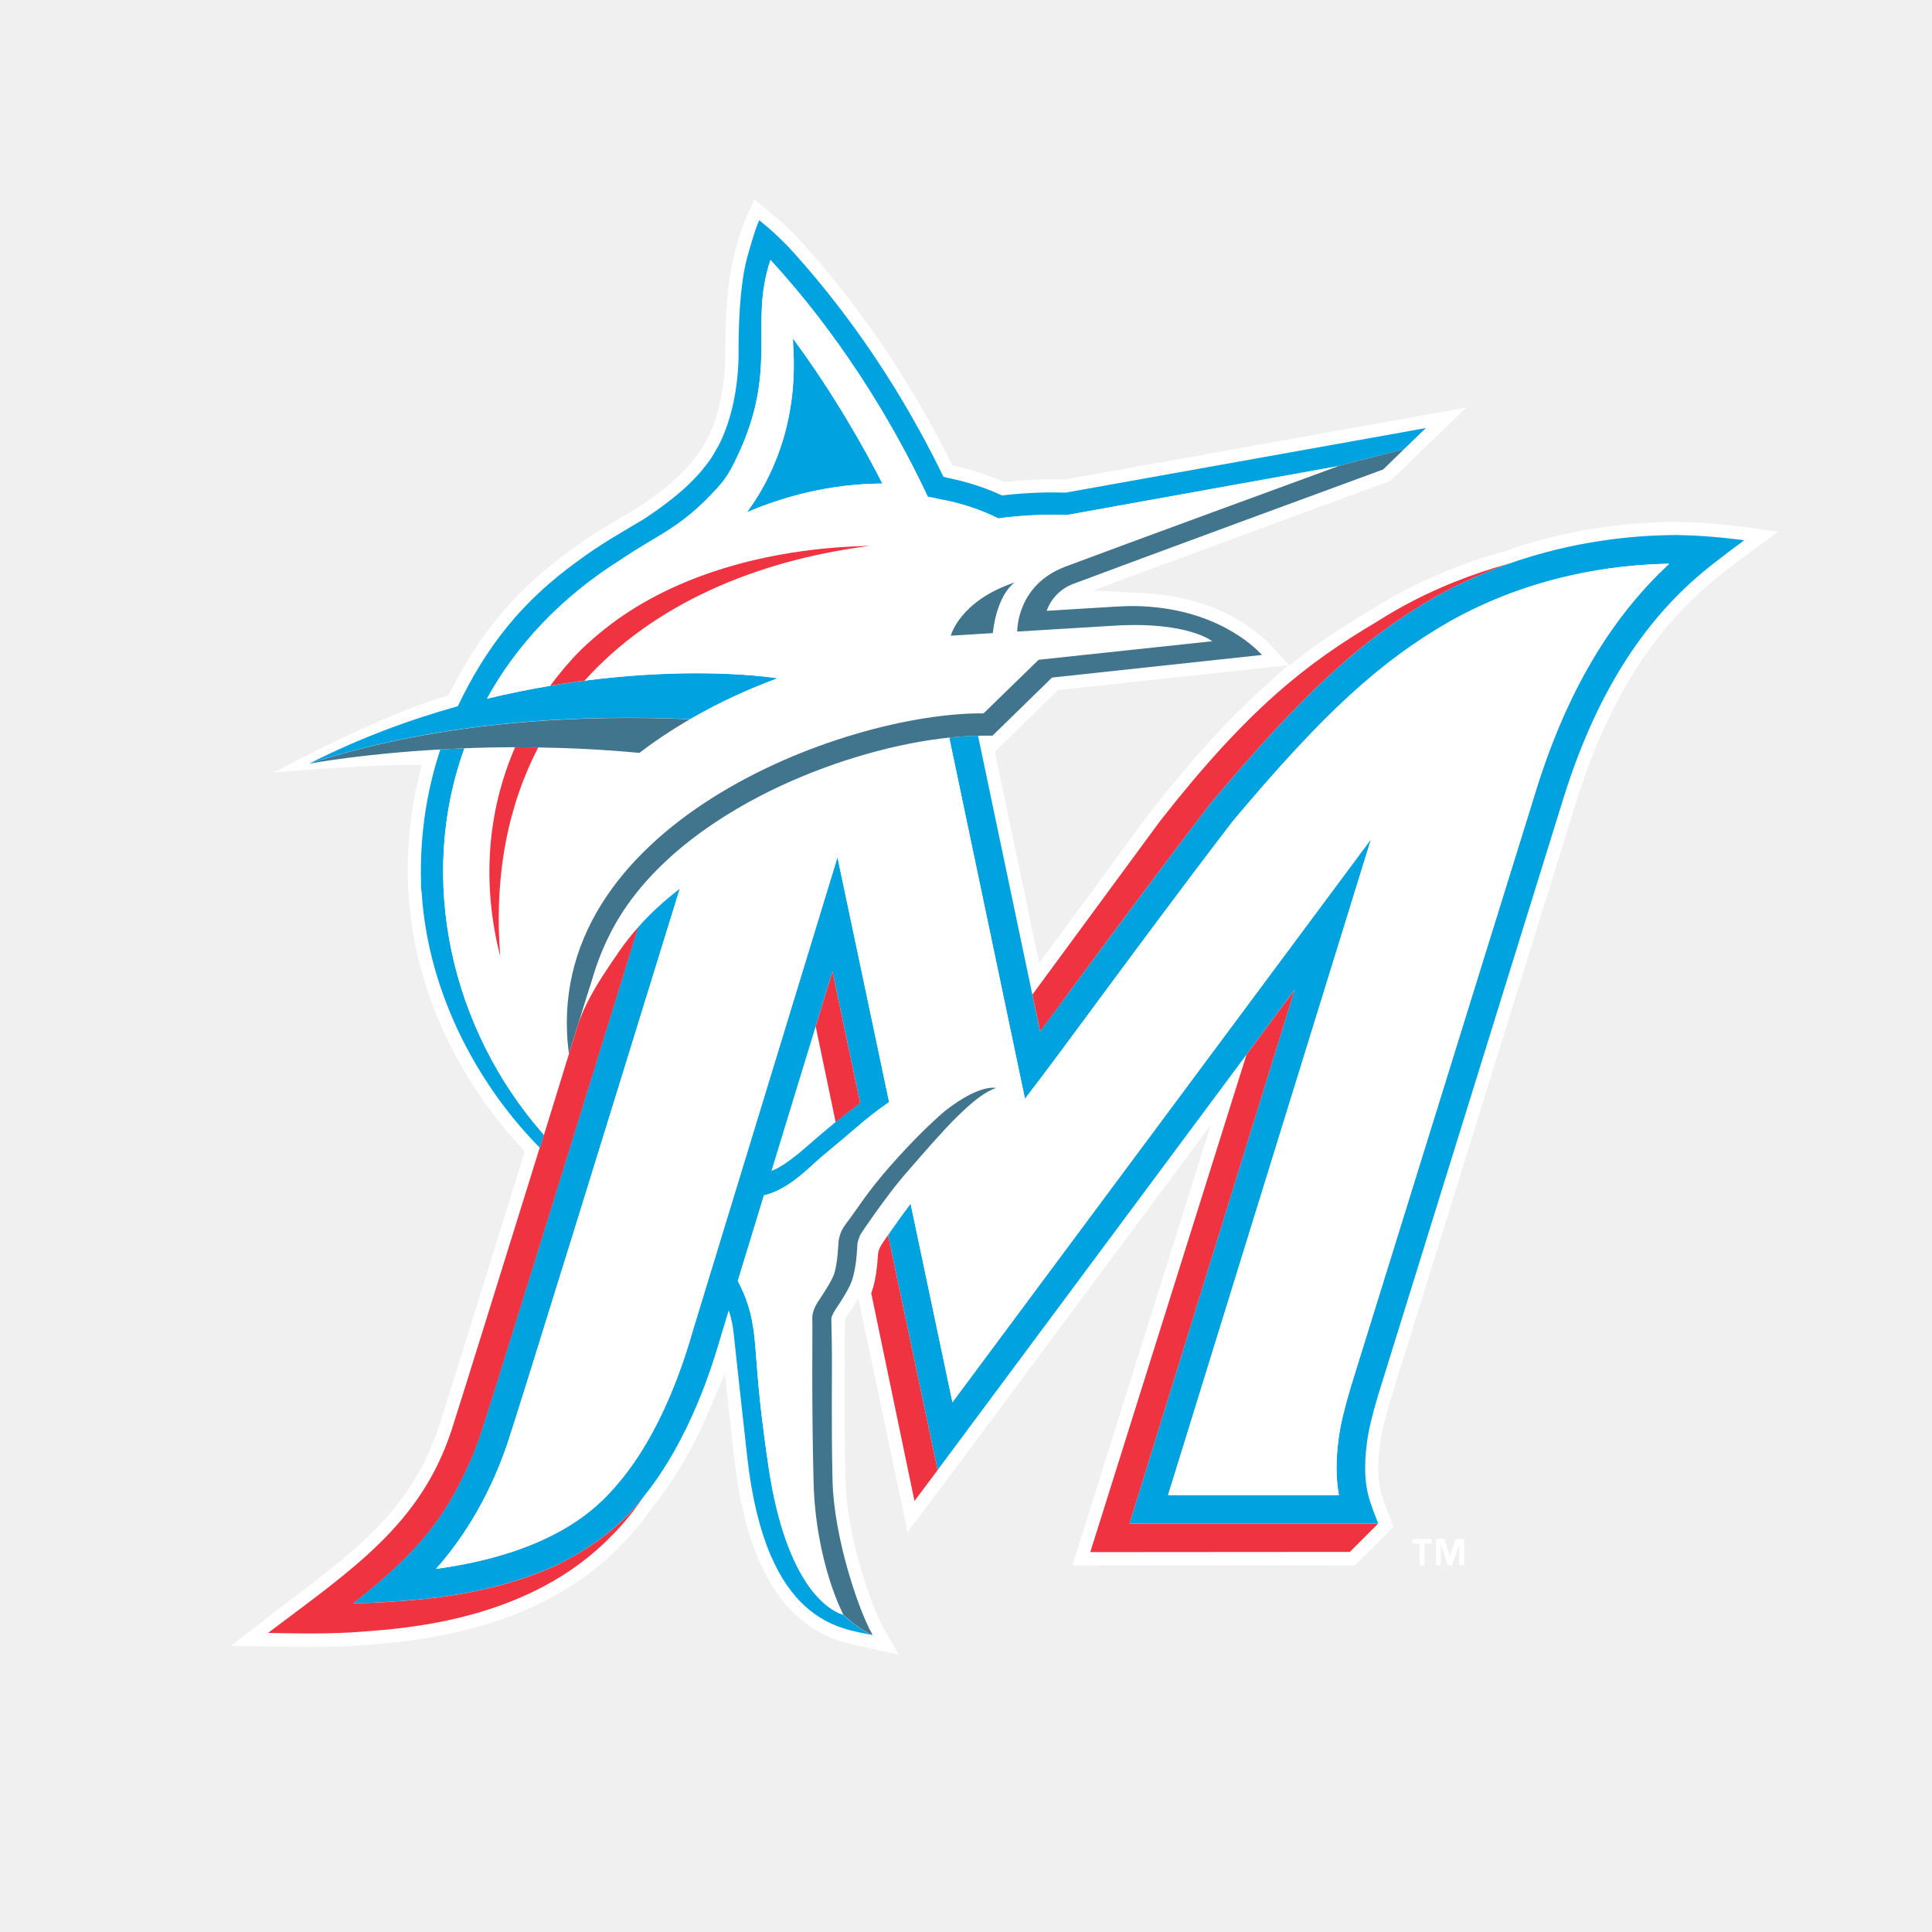
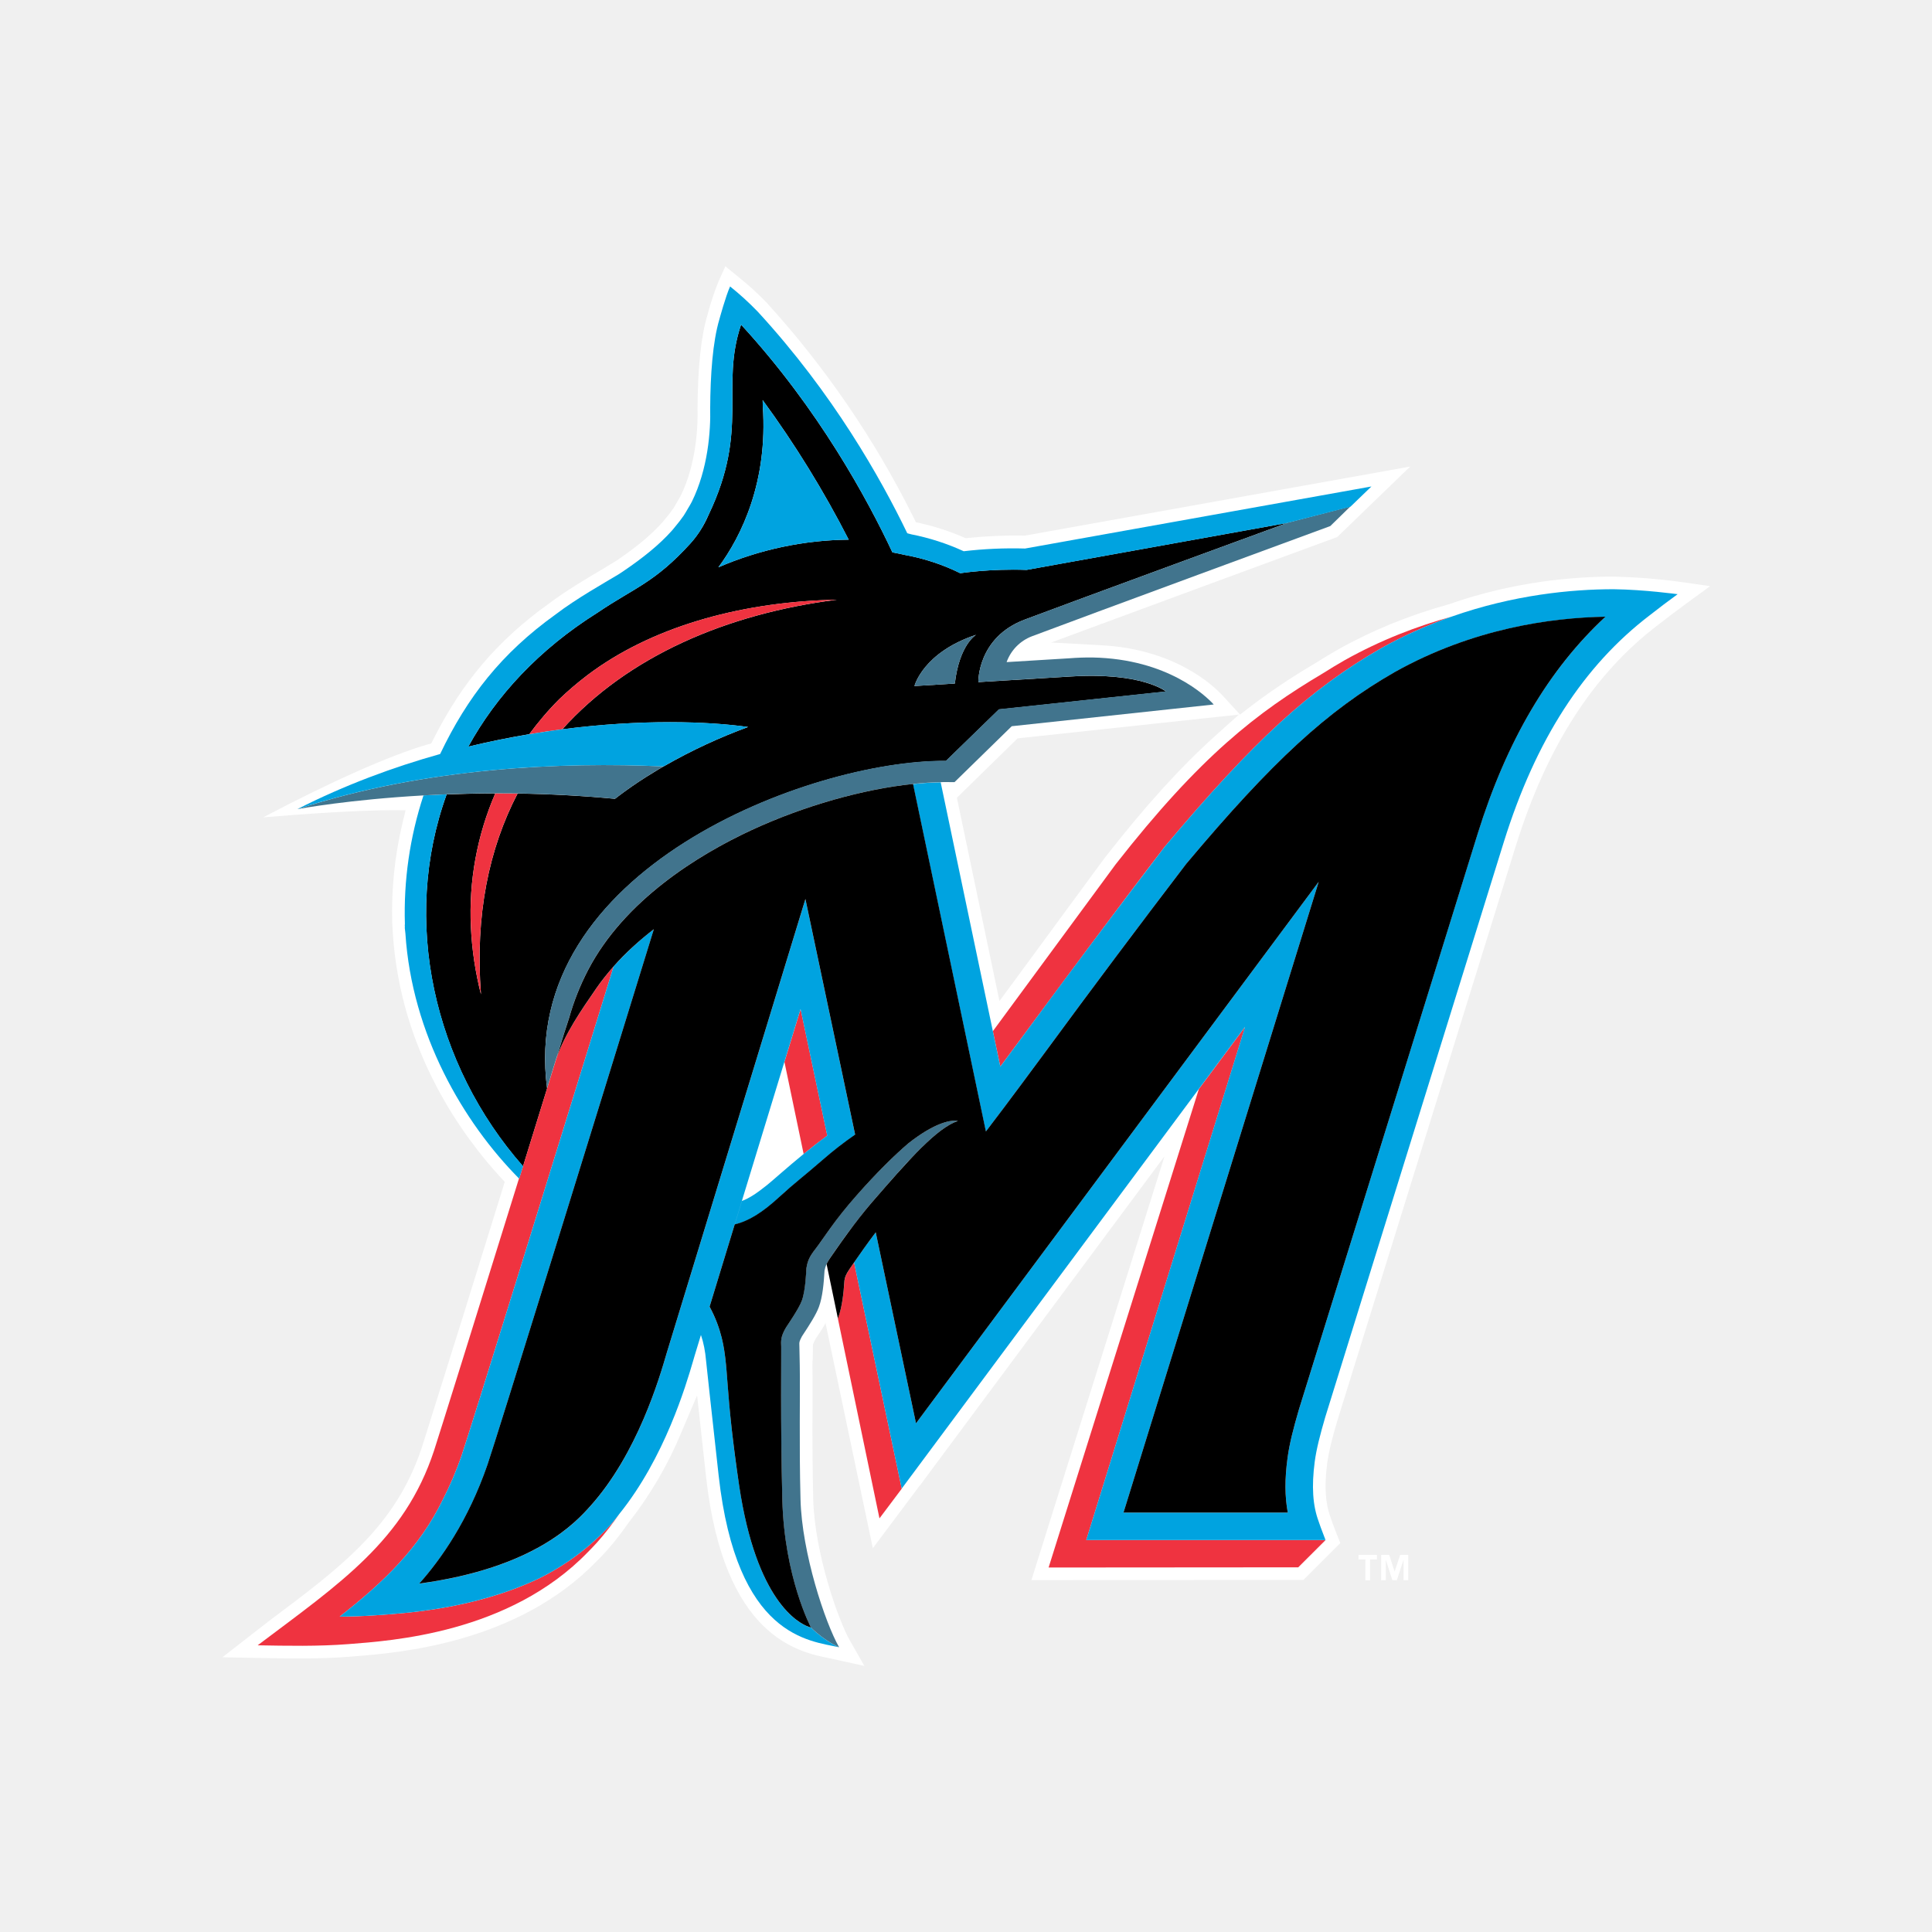
- <svg xmlns="http://www.w3.org/2000/svg" viewBox="0 0 300 300">
-   <path fill="#fff" d="M131.81 203.91c-.06.1-.11.16-.15.24-.312.587-.413.838-.438 1.095l-.004.264.002.051v.68c0 .06-.018.542-.03.934l-.02 1.236c.03 1.77.02 4.01.01 6.62-.02 4.21-.03 9.36.11 14.95.22 8.6 4 19.5 5.96 22.93l2.3 4.02-5.5-1.22c-5.13-1.01-17.15-3.38-20.04-29.29l-1.45-13.17-2.51 5.91c-2.4 5.64-5.25 10.52-8.53 14.61-1.23 1.76-2.42 3.28-3.64 4.64-.49.55-1 1.08-1.54 1.61-12.87 13.32-32.1 14.82-39.34 15.38l-.54.04c-4.88.38-9.79.3-14.53.21l-6.01-.11 7.46-5.81c11.92-8.92 20.54-15.37 24.77-28.19.81-2.48 6.42-20.46 13.05-41.81l.28-.93-.65-.71c-5.97-6.48-16.17-20.21-17.41-39.39l-.09-1.7c-.15-5.47.41-10.91 1.66-16.15l.49-2.05-2.11-.02c-5.55.02-14.36.61-20.87 1.16 11.13-5.85 20.35-9.95 26.43-11.74l.7-.2.33-.65c4.65-9.23 10.37-15.97 18.61-21.88 2.71-2.07 6.17-4.11 8.8-5.66l2.13-1.3c3.25-2.19 5.61-4.15 7.44-6.21l.54-.63c.39-.47.83-1.02 1.24-1.62.16-.24.31-.52.55-.93l.63-1.11c2.65-5.39 2.79-11.66 2.72-14.06.04-6.69.56-11.61 1.59-15.08.27-1.04 1.14-4.04 1.81-5.5l1.1-2.39 2.04 1.66c1.78 1.45 2.56 2.14 4.59 4.17 11.67 12.67 19.37 25.9 23.78 34.76l.35.71.78.17c2.35.54 4.66 1.29 6.85 2.23l.4.17.44-.04c1.33-.14 4.87-.46 9.16-.38l62.16-11.14-11.77 11.37c-3.01 1.1-25.7 9.45-38.59 14.22l-7.6 2.81 8.08.43c11.88.65 18.06 6.44 19.67 8.21l2.75 2.99 1.22-.94c3.29-2.56 6.84-4.94 11.19-7.52 1.09-.68 2.27-1.39 3.47-2.08 5.47-3.07 11.43-5.5 17.83-7.27 10.45-3.69 20.22-4.47 26.6-4.47 4.75.06 9.66.7 10.59.83l4.98.71-4.05 2.96c-1.44 1.06-2.99 2.22-4.38 3.32l.01.02c-10.41 7.93-17.91 19.58-22.92 35.62l-28.85 92.93c-.81 2.76-1.36 4.85-1.61 6.78-.49 3.67-.32 6.43.53 8.73.23.68.37 1.09 1.09 2.92l.48 1.24-5.95 5.94-43.91.04 21.49-68.43-39.51 53.17h-.02l-7.56 10.11-7.64-36.346c-.422.748-.946 1.521-1.48 2.326m87.52 35.06h2.98v.73h-1.12v3.37h-.75v-3.37h-1.11Zm6.72 0h1.3v4.09h-.75v-3.26h-.02l-1.07 3.26h-.72l-1.04-3.26h-.02v3.27h-.75v-4.1h1.31l.85 2.68h.02Zm-26.04-135.66-35.73 3.84-9.8 9.59 6.88 32.82 2.22-3.02c6.75-9.18 13.4-18.23 14.5-19.73l.44-.57c6.46-8.25 12.07-14.44 17.64-19.46Z" />
-   <path fill="#00a3e0" d="m107.12 111.68.018-.01h.002Zm.018-.01c-16.28-.72-38.179.09-59.068 6.89h-.03c7.69-3.9 15.49-6.79 23.05-8.9 4.38-9.16 9.87-16.25 18.66-22.56 3.32-2.52 7.69-4.97 10.1-6.42.23-.15.46-.31.69-.45 3.33-2.24 5.92-4.35 7.92-6.58.2-.21.37-.43.55-.65.49-.59.97-1.19 1.39-1.81.26-.39.49-.8.72-1.21.2-.34.41-.68.59-1.04 2.62-5.31 3.06-11.44 2.97-15.12.03-5.3.4-10.68 1.49-14.36 0 0 1.01-3.72 1.72-5.27 1.74 1.42 2.46 2.05 4.48 4.08 12.16 13.23 19.85 26.92 24.12 35.76.23.05.45.13.68.18 2.91.57 5.73 1.48 8.43 2.72 1.5-.18 4.43-.47 7.97-.47.65 0 1.29.01 1.93.03l55.91-10.02-3.39 3.27-10.3 2.64-34.1 6.15-7.87 1.42c-5.93-.21-10.72.54-10.72.54a33.6 33.6 0 0 0-8.91-2.94c-.68-.15-1.36-.3-2.05-.42-4.01-8.55-11.9-23.15-24.43-36.76-3.41 10.08 1.4 16.83-5.25 30.71-.75 1.55-1.43 2.96-2.93 4.61-5.79 6.37-9.03 7.13-14.95 11.14-9.49 5.96-16.37 13.42-20.9 21.66 3.36-.82 6.64-1.47 9.84-2.01 1.81-.31 3.6-.57 5.34-.8 12.82-1.66 23.58-1.28 29.99-.37a87.4 87.4 0 0 0-13.43 6.25c-.064.037-.145.073-.212.11m16.002-59.12v.024l-.01-.014Zm0 .024c6.535 8.845 11.261 17.389 13.88 22.516-8.21.05-15.37 2.03-21.04 4.46 3.74-5.01 8.03-13.83 7.18-25.99-.02-.157-.02-.574-.02-.986M84.47 176.22l-.63 2.02c-.01-.01-.02-.03-.03-.03-8.99-9.07-17.28-23.26-18.33-39.56l-.1-.86v-.29c-.01-.06-.02-.13-.02-.19s.02-.11.02-.17c-.21-7.1.8-14.16 3-20.77 1.21-.07 2.45-.13 3.74-.18-7.36 20.34-2.11 43.63 12.34 60.03Zm46.44 74.49c2.35 2.28 4.56 3.19 4.56 3.19-4.77-1.07-16.53-1.56-19.45-27.73-1.21-10.81-2.03-18.51-2.03-18.51-.14-1.57-.4-2.92-.83-4.18l-1.01 3.29c-.07.22-.15.51-.25.85-1.17 4-4.62 15.67-11.92 24.73-.47.58-.91 1.19-1.41 1.75-3.43 3.81-7.52 6.64-11.74 8.75-10.5 4.92-21.45 5.53-26.23 5.87-1.95.14-3.86.2-5.77.21 7.18-5.62 12.87-11.1 16.65-18.87a54 54 0 0 0 3.04-7.12c1.36-3.96 14.9-47.72 24.55-78.97 1.96-2.22 4.17-4.21 6.5-6.01-9.65 31.27-25.34 82.03-26.85 86.42-3.12 9.05-7.53 15.32-11.01 19.22 18.63-2.52 25.26-9.89 27.59-12.48 7.63-8.48 11.19-20.72 12.36-24.75l22.39-73.28 8.02 38.03a57 57 0 0 0-5.18 4.03c-3.46 3-4.46 3.65-7.13 6.1-2.638 2.419-4.837 3.808-7.126 4.359l-4.024 13.161c-.01.05-.03.09-.04.13 2 3.69 2.35 6.86 2.54 8.35.32 2.6.38 5.48 1.01 11.2.04.34.07.65.11 1 .08.69.18 1.46.28 2.23.07.53.12 1.01.2 1.58.18 1.39.39 2.88.64 4.54 2.79 18.69 9.57 22.2 11.22 22.79.23.08.36.11.36.11Zm-11.114-68.902c1.168-.431 2.377-1.23 4.084-2.598 1.03-.82 3.14-2.75 5.87-4.98 1.17-.96 2.45-1.96 3.82-2.97l-4.31-20.42-2.6 8.52ZM260.5 83.08c5.06.06 10.35.81 10.35.81-1.46 1.07-3.03 2.25-4.47 3.38-10.73 8.17-18.44 20.14-23.58 36.59l-28.84 92.9c-.84 2.88-1.42 5.09-1.69 7.15-.53 4.01-.33 7.08.63 9.67.2.62.31.96 1.11 2.99h-38.63l25.63-82.85-7.45 10.03-47.97 64.52-7.7-36.5c.86-1.24 2.13-3.05 3.51-4.87l6.5 30.83 65-87.43-31.51 101.84h26.52c-.48-2.56-.49-5.43-.04-8.81.31-2.33.93-4.73 1.84-7.84l28.86-92.94c4.68-15.01 11.46-26.52 20.63-35.02-8.8.15-21.45 1.9-34.03 8.94-10.91 6.24-19.73 14.35-33.68 30.97-7.94 10.33-16.46 21.87-22.69 30.29-2.98 4.03-5.33 7.22-6.7 9.02l-2.94 3.87-11.76-56.09c1.55-.16 3.05-.26 4.47-.28l8.43 40.18 1.2 5.72c1.08-1.46 2.34-3.16 3.74-5.05 6.25-8.45 14.8-20.02 22.77-30.4l.06-.07c14.35-17.09 23.49-25.47 34.92-32.02 3.82-2.14 7.63-3.79 11.36-5.1 10-3.52 19.34-4.43 26.15-4.43" />
-   <path fill="#fff" d="M136.3 194.88c-.11 1.83-.38 4.13-.98 5.75-.02.05-.05.11-.07.17l-.9-4.33-.93-4.41v-.04c.12-.24.28-.52.51-.86.13-.19.29-.43.48-.7.37-.54.85-1.23 1.4-2 .33-.46.68-.95 1.05-1.45.86-1.18 1.81-2.44 2.76-3.6.34-.42.68-.82 1.01-1.2.73-.84 1.44-1.66 2.14-2.46l.22-.25c.62-.71 1.24-1.41 1.84-2.09.12-.14.24-.27.37-.41q.81-.9 1.59-1.74c.16-.17.31-.32.47-.49.47-.49.94-.97 1.39-1.42l.19-.19h.01c2.14-2.09 4.08-3.64 5.79-4.21-.12-.04-.25-.02-.38-.04-.92-.04-3.37.32-7.63 3.67-2.22 1.91-4.96 4.57-8.27 8.31-3.72 4.2-5.45 7.09-6.73 8.75-.96 1.23-1.25 1.92-1.44 3.07-.03.21-.12 3.55-.75 5.26-.47 1.3-2.44 4.14-2.54 4.31-.92 1.53-.81 2.27-.78 3.12s-.14 12.14.18 24.7c.32 12.55 4.62 20.62 4.62 20.62-.01-.01-.13-.03-.36-.11-1.65-.59-8.43-4.11-11.22-22.79-.25-1.66-.46-3.16-.64-4.54-.08-.57-.13-1.05-.2-1.58-.1-.77-.2-1.55-.28-2.23-.04-.36-.07-.66-.11-1-.63-5.73-.69-8.6-1.01-11.2-.18-1.49-.54-4.65-2.54-8.35.01-.05.03-.09.04-.13 1.14-3.74 2.55-8.34 4.02-13.16 2.29-.54 4.49-1.94 7.13-4.36 2.67-2.45 3.66-3.09 7.13-6.1 1.87-1.62 3.59-2.94 5.18-4.03l-8.02-38.03s-22.29 72.92-22.39 73.28c-1.17 4.02-4.73 16.27-12.36 24.75-2.33 2.59-8.97 9.96-27.59 12.48 3.48-3.9 7.89-10.17 11.01-19.22 1.51-4.39 17.2-55.15 26.85-86.42-2.33 1.8-4.54 3.78-6.5 6.01-1 1.13-1.94 2.3-2.8 3.54-2.387 3.462-4.989 7.197-6.412 11.215q.014-.053.032-.105c.38-1.25.77-2.51 1.16-3.76.28-.91.57-1.79.83-2.58a40.7 40.7 0 0 1 3.04-7.68c5.87-11.3 17.77-18.63 26.4-22.63 8.48-3.93 18.02-6.61 26.08-7.45l11.76 56.09 2.94-3.87c1.36-1.8 3.72-4.99 6.7-9.02 6.23-8.42 14.75-19.96 22.69-30.29 13.96-16.61 22.78-24.72 33.68-30.97 12.58-7.04 25.23-8.79 34.03-8.94-9.17 8.5-15.94 20.01-20.63 35.02L209.7 215.5c-.9 3.11-1.53 5.51-1.84 7.84-.45 3.37-.44 6.25.04 8.81h-26.52l31.51-101.84-65 87.43-6.5-30.83a126 126 0 0 0-3.51 4.87c-.29.41-.54.79-.72 1.05-.62.91-.77 1.36-.83 1.87-.01.06-.01.17-.01.17Zm-46.51-35.97.058-.165q-.022.083-.058.165m83.1-61.74c11.49-.72 15.35 2.41 15.35 2.41l-26.96 2.88-8.55 8.32c-21.86-.17-69.06 17.58-64.39 52.88-1.28 4.17-2.6 8.42-3.88 12.56-14.45-16.4-19.7-39.69-12.34-60.03 2.49-.09 5.1-.16 7.85-.16-2.91 6.74-4.28 13.98-3.94 21.58.17 3.69.72 7.33 1.63 10.87-.98-12.8 1.3-23.55 5.91-32.41 4.96.07 10.23.33 15.72.85l.51-.39c.03-.02.04-.03.07-.05.67-.49 1.34-.99 2.02-1.46s1.48-1.01 2.39-1.59c.62-.4 1.25-.78 1.88-1.16.32-.19.62-.38.96-.57.07-.04.16-.08.23-.12 4.37-2.51 8.92-4.59 13.43-6.25-6.42-.91-17.17-1.29-29.99.37 10.61-11.79 26.55-18.65 44.31-20.91-.34 0-.69.01-1.03.02-15.13.47-29.15 4.55-39.2 12.14a51 51 0 0 0-4.58 3.9c-1.78 1.77-3.37 3.67-4.83 5.64-3.2.54-6.48 1.19-9.84 2.01 4.53-8.24 11.41-15.71 20.9-21.66 5.92-4.01 9.16-4.77 14.95-11.14 1.5-1.65 2.17-3.05 2.92-4.61 6.65-13.88 1.84-20.63 5.25-30.71 12.52 13.62 20.42 28.21 24.43 36.76.69.13 1.37.27 2.05.43 2.57.47 5.64 1.32 8.91 2.94 0 0 4.79-.76 10.72-.54l7.87-1.42 34.2-6.16S173.06 85.11 165.42 88s-7.46 10.08-7.46 10.08Zm-49.74-43.62c.85 12.16-3.44 20.98-7.17 25.99 5.67-2.42 12.83-4.41 21.04-4.46-2.62-5.12-7.36-13.67-13.89-22.53.01.42.01.85.02 1.01Zm34.45 36.88c-8.61 2.86-9.96 8.28-9.96 8.28l6.52-.4c.73-6.32 3.44-7.88 3.44-7.88" />
-   <path fill="#41748d" d="M79.97 116.03c-2.75 0-5.36.06-7.85.16-1.29.05-2.53.11-3.74.18-11.94.67-19.81 2.11-20.33 2.21 20.9-6.79 42.79-7.6 59.07-6.89-.33.19-.64.38-.96.57a76.373 76.373 0 0 0-4.27 2.75c-.69.47-1.35.96-2.02 1.46-.03.02-.05.03-.07.05l-.51.39c-5.49-.52-10.76-.77-15.72-.85q-1.83-.03-3.6-.03m77.63-25.6s-2.7 1.56-3.44 7.88l-6.52.4s1.36-5.42 9.96-8.28m50.12-18.05 10.3-2.64-3.23 3.15c-.35.12-40.61 14.93-48.15 17.78-2.1.79-3.54 2.49-4.11 4.18l10.15-.62c1.28-.08 2.54-.14 3.73-.12 12.16.25 18.31 6.24 19.55 7.59l-32.6 3.51-9.24 9.02h-1.71c-.17 0-.36.02-.53.02-1.42.01-2.92.12-4.47.28-8.06.83-17.6 3.52-26.08 7.45-8.64 4-20.54 11.34-26.4 22.63-1.26 2.42-2.28 5-3.04 7.68-.26.78-.54 1.67-.83 2.58-.39 1.25-.77 2.51-1.16 3.76-.04.09-.06.18-.09.27-.1.28-.18.57-.27.85-.39 1.29-.79 2.58-1.2 3.9-4.68-35.3 42.53-53.05 64.39-52.88l8.55-8.32 26.96-2.88s-3.86-3.13-15.35-2.41l-14.93.91s-.18-7.19 7.46-10.08c7.65-2.89 42.4-15.61 42.4-15.61l-34.2 6.16 34.09-6.15Zm-74.25 119.63v.04c-.17.38-.27.7-.32 1-.01.06-.01.12-.01.17-.1 1.83-.3 4.13-.9 5.75-.44 1.2-1.51 2.88-2.6 4.52-.06.1-.1.16-.15.24-.42.81-.42.93-.39 1.36v.27c.01.25.03 1.07.06 3.06.08 4.64-.11 12.54.12 21.59.22 8.67 3.98 19.97 6.23 23.89 0 0-2.22-.91-4.56-3.19 0 0-4.3-8.06-4.62-20.62s-.15-23.85-.18-24.7c-.03-.84-.14-1.59.78-3.12.1-.18 2.06-3.01 2.54-4.31.63-1.7.71-5.05.75-5.26.19-1.15.48-1.84 1.44-3.07 1.28-1.66 3.01-4.55 6.73-8.75 3.32-3.74 6.05-6.4 8.27-8.31 4.26-3.35 6.71-3.7 7.63-3.67.12.02.26.01.38.04-1.71.57-3.65 2.11-5.79 4.21h-.01l-.19.19c-.46.44-.92.92-1.39 1.42-.16.16-.31.32-.47.49a152 152 0 0 0-1.96 2.15c-.6.67-1.21 1.37-1.84 2.09l-.22.25c-.7.8-1.41 1.62-2.14 2.46-.34.38-.67.79-1.01 1.2-.95 1.16-1.9 2.42-2.76 3.6-.37.5-.72.99-1.05 1.45-.55.77-1.02 1.46-1.4 2-.19.27-.35.51-.48.7-.23.33-.39.61-.51.86Z" />
-   <path fill="#ef3340" d="M135.1 84.77h-.08l.08-.01Zm-.08 0c-17.728 2.271-33.636 9.118-44.23 20.9-1.74.23-3.53.5-5.34.8 1.46-1.97 3.05-3.86 4.83-5.64 1.44-1.37 2.96-2.68 4.58-3.9 10.05-7.58 24.07-11.67 39.2-12.14.323-.009.638-.018.96-.02m-58.98 52.84c-.33-7.61 1.03-14.84 3.94-21.58q1.77 0 3.6.03c-4.61 8.86-6.89 19.61-5.91 32.41a53 53 0 0 1-1.63-10.87Zm10.82 105.23c4.22-2.11 8.31-4.94 11.74-8.75.5-.56.94-1.17 1.41-1.75-1.11 1.6-2.3 3.17-3.63 4.65-.47.53-.95 1.02-1.44 1.51-12.71 13.15-31.87 14.32-38.63 14.86-4.88.39-9.96.29-14.69.2 13.22-9.96 23.69-16.89 28.48-31.43.81-2.47 6.63-21.13 13.71-43.93l.03.03.63-2.02c1.28-4.14 2.59-8.39 3.88-12.56q.6-1.965 1.2-3.9c.09-.29.17-.58.27-.85 1.41-4.08 4.05-7.87 6.47-11.38.86-1.24 1.81-2.41 2.8-3.54-9.65 31.25-23.19 75.02-24.55 78.97-.91 2.64-1.95 5-3.04 7.12-3.79 7.78-9.47 13.26-16.65 18.87 1.9-.01 3.82-.07 5.77-.21 4.77-.34 15.73-.95 26.23-5.87Zm42.89-68.59.009-.007.001.007Zm.009-.007-3.099-14.863 2.6-8.52 4.31 20.42a93 93 0 0 0-3.811 2.963m7.411 18.587c.18-.27.44-.64.72-1.05l7.7 36.5-3.59 4.79-6.72-32.28.07-.17c.6-1.62.87-3.92.98-5.75 0-.05.01-.1.01-.17.06-.51.21-.96.83-1.87m28.08-37.72c-1.4 1.89-2.66 3.59-3.74 5.05l-1.2-5.72c8.05-10.95 19.71-26.79 19.82-26.94 13.71-17.52 22.85-24.54 33.5-30.86 1.14-.72 2.3-1.42 3.49-2.1 5.85-3.28 11.68-5.5 17.23-7.03-3.72 1.31-7.54 2.96-11.36 5.1-11.44 6.55-20.57 14.93-34.92 32.02l-.06.07c-7.97 10.38-16.53 21.95-22.77 30.4Zm10.13 81.47H214l-4.4 4.4-40.3.03 24.26-77.25 7.45-10.02Z" />
+ <svg xmlns="http://www.w3.org/2000/svg" viewBox="-4.76 -5.70 41.35 41.35">
+   <path d="M30.724 7.677c.184-.146.39-.3.581-.44l.536-.392-.66-.094a12.686 12.686 0 0 0-1.404-.11c-.846 0-2.141.103-3.526.592-.849.234-1.639.557-2.364.963-.159.091-.316.185-.46.276-.577.342-1.047.658-1.484.997l-.162.125-.364-.396c-.213-.234-1.033-1.003-2.607-1.088l-1.072-.058 1.007-.373c1.709-.633 4.718-1.739 5.115-1.885l1.561-1.508-8.241 1.477c-.405-.007-.811.009-1.214.05l-.058.006-.053-.023a5.275 5.275 0 0 0-.909-.296l-.103-.023-.047-.095A20.187 20.187 0 0 0 11.644.773a6.382 6.382 0 0 0-.609-.553l-.27-.22-.145.319a5.863 5.863 0 0 0-.24.729c-.137.459-.205 1.111-.211 1.999.009.318-.01 1.15-.36 1.864l-.084.146a1.895 1.895 0 0 1-.073.123c-.054.08-.112.153-.164.214l-.071.085c-.243.272-.556.532-.987.823l-.282.172c-.349.206-.807.477-1.167.75-1.092.783-1.852 1.677-2.467 2.901l-.044.086-.092.026c-.806.237-2.029.781-3.504 1.556.863-.073 2.031-.152 2.767-.153l.28.002-.066.271a8.207 8.207 0 0 0-.22 2.141l.013.225c.163 2.544 1.516 4.363 2.308 5.222l.087.094-.038.123a986.398 986.398 0 0 1-1.73 5.543c-.561 1.7-1.703 2.555-3.285 3.738L0 29.77l.797.015c.628.012 1.279.024 1.926-.027l.072-.006c.96-.075 3.509-.273 5.216-2.039.071-.07.139-.141.204-.213.162-.181.319-.381.482-.616a8.218 8.218 0 0 0 1.13-1.936l.333-.783.192 1.746c.383 3.435 1.977 3.749 2.657 3.883l.731.161-.305-.533c-.261-.455-.762-1.9-.79-3.04a65.481 65.481 0 0 1-.015-1.982c.002-.346.002-.643-.002-.878l.008-.483.258-.491 1.027 4.888 1.003-1.34.002.001 5.238-7.05-2.849 9.072 5.822-.005.789-.788-.065-.163c-.096-.244-.113-.297-.144-.388-.113-.304-.135-.671-.071-1.157.033-.256.106-.534.213-.899l3.825-12.32c.665-2.126 1.659-3.671 3.04-4.722m-9.479 2.376c-.739.666-1.483 1.485-2.339 2.58l-.058.076-1.922 2.616-.295.4-.911-4.351 1.299-1.271 4.737-.509-.511.459z" fill="#fff" />
+   <path d="M12.69 22.196c-.063.173-.324.548-.337.571a.65.65 0 0 0-.1.261l.376.396c-.001-.035.005-.173.005-.185v-.09c-.002-.056.002-.079.058-.187a.328.328 0 0 1 .02-.031c.097-.146.19-.284.252-.417l-.19-.802a2.038 2.038 0 0 1-.084.484" fill="#fff" />
+   <path d="M18.159 8.779l-1.98.12s-.024-.954.99-1.337c1.013-.383 5.621-2.07 5.621-2.07l-4.534.817h-.001l-1.043.188c-.786-.028-1.42.071-1.42.071a4.513 4.513 0 0 0-1.181-.39c-.09-.02-.181-.04-.271-.056-.533-1.134-1.579-3.068-3.239-4.874-.452 1.336.185 2.232-.696 4.072-.095.224-.226.43-.388.611-.769.845-1.198.946-1.983 1.478-1.258.789-2.171 1.779-2.771 2.871.431-.104.866-.193 1.304-.266.194-.261.405-.513.641-.748.191-.183.393-.356.607-.518 1.332-1.006 3.19-1.547 5.197-1.609l.138-.003c-2.355.299-4.468 1.209-5.875 2.773 1.699-.22 3.125-.17 3.976-.049-.598.219-1.201.496-1.78.828l-.031.016-.128.076-.249.153c-.2.127-.395.262-.584.405l-.009.007a1.743 1.743 0 0 0-.068.052 26.37 26.37 0 0 0-2.084-.113c-.612 1.175-.913 2.6-.784 4.298a7.168 7.168 0 0 1-.216-1.441 6.425 6.425 0 0 1 .522-2.86c-.365.001-.711.009-1.041.022-.976 2.697-.28 5.785 1.635 7.959l.515-1.665c-.62-4.679 5.638-7.033 8.537-7.01l1.134-1.103 3.574-.383c0-.003-.511-.417-2.035-.322m-6.593-5.782c-.002-.022-.002-.078-.003-.134a22.007 22.007 0 0 1 1.841 2.987c-.96.01-1.908.211-2.789.592.494-.664 1.063-1.833.951-3.445m4.11 5.933l-.864.053s.18-.718 1.32-1.097c0-.001-.359.206-.456 1.044" />
+   <path d="M21.888 16.278l-.989 1.33-3.216 10.241 5.343-.004.584-.583h-5.121l3.399-10.984zm-4.743.181c.828-1.12 1.962-2.654 3.018-4.03l.008-.01c1.902-2.265 3.114-3.376 4.629-4.245a9.556 9.556 0 0 1 1.507-.676c-.735.203-1.509.497-2.285.931-.158.09-.311.183-.463.279-1.412.838-2.624 1.769-4.441 4.091L16.49 16.37l.159.758.496-.669m-2.361 9.374l.035-.048.028-.037.022-.03-.086.115h.001zm-1.853-4.475l.122.584-.122-.584zm.493.103c-.082.12-.102.18-.11.248l-.002.023c-.014.242-.051.548-.13.762a.16.16 0 0 1-.01.023l.891 4.28.477-.635-1.02-4.839c-.039.053-.072.103-.096.138m-6.671 6.633c-1.393.653-2.845.733-3.479.778-.255.017-.51.027-.765.028.952-.744 1.705-1.471 2.207-2.501.145-.281.282-.595.403-.945.18-.524 1.975-6.326 3.254-10.469-.131.15-.257.306-.37.47-.321.466-.671.968-.858 1.509-.013.036-.023.075-.035.112-.053.171-.105.343-.16.517-.17.553-.345 1.116-.515 1.665l-.083.268-.004-.004c-.939 3.023-1.711 5.497-1.818 5.824-.634 1.928-2.023 2.847-3.775 4.168.626.011 1.301.025 1.947-.026.896-.071 3.436-.226 5.121-1.97.065-.065.128-.131.191-.2.176-.196.333-.404.482-.617-.062.077-.12.158-.187.232a5.203 5.203 0 0 1-1.556 1.161m5.687-9.096c.155-.127.325-.26.506-.393l-.571-2.708-.346 1.13.411 1.971zm.806 1.882l.139-.192-.139.192m0 0c-.073.102-.136.194-.186.266l.186-.266" fill="#ef3340" />
+   <path d="M12.596 29.134a.29.29 0 0 1-.048-.014c-.219-.078-1.118-.544-1.487-3.021a31.62 31.62 0 0 1-.148-1.107l-.015-.132c-.083-.759-.091-1.14-.134-1.484-.025-.198-.071-.617-.337-1.107a.084.084 0 0 0 .005-.017l-.001-.001 1.597-5.225.346-1.129.571 2.708c-.182.134-.35.267-.506.394-.362.296-.642.551-.778.661-.227.182-.387.287-.542.344l-.154.504c.304-.072.596-.257.945-.578.355-.326.486-.411.945-.809.247-.214.476-.39.687-.534l-1.064-5.042-2.968 9.714c-.155.534-.627 2.158-1.639 3.282-.309.343-1.188 1.32-3.658 1.654.462-.517 1.047-1.348 1.461-2.548.2-.582 2.28-7.312 3.56-11.458-.311.238-.6.505-.861.797-1.279 4.143-3.074 9.945-3.254 10.469-.121.35-.259.664-.403.944-.502 1.03-1.255 1.757-2.207 2.501.253-.002.507-.01.765-.028.633-.045 2.086-.126 3.479-.778a5.203 5.203 0 0 0 1.556-1.161c.067-.074.125-.154.187-.232.968-1.201 1.425-2.748 1.58-3.279l.033-.113.133-.437c.057.167.092.347.11.554 0 0 .109 1.021.269 2.454.387 3.47 1.946 3.534 2.579 3.676 0 .001-.293-.12-.604-.422M29.774 6.911c-.903 0-2.141.12-3.467.587-.495.174-1 .392-1.507.676-1.515.868-2.727 1.979-4.629 4.245l-.008.01a276.146 276.146 0 0 0-3.018 4.03l-.496.67-.159-.758-1.117-5.327a6.19 6.19 0 0 0-.593.038l1.559 7.437.389-.514c.181-.239.493-.661.889-1.196.99-1.348 1.993-2.687 3.008-4.016 1.85-2.203 3.019-3.278 4.464-4.106 1.668-.934 3.345-1.165 4.511-1.185-1.216 1.126-2.114 2.653-2.735 4.642l-3.824 12.321c-.12.413-.203.731-.244 1.04-.06.448-.059.829.005 1.169h-3.516l4.178-13.502-8.619 11.591-.862-4.088c-.183.241-.35.481-.464.646l1.02 4.839 6.359-8.554.989-1.329-3.398 10.984h5.121c-.105-.269-.119-.315-.147-.397-.128-.344-.154-.751-.084-1.283.037-.272.113-.567.224-.948l3.824-12.316c.681-2.181 1.704-3.768 3.126-4.852.191-.151.398-.306.593-.448.001.002-.701-.098-1.372-.106" fill="#00a3e0" />
+   <path d="M12.93 21.353a.81.81 0 0 1 .067-.114l.063-.093.186-.266.139-.192c.159-.217.326-.43.499-.636l.284-.326.028-.033c.083-.095.164-.188.245-.277l.049-.055a10.867 10.867 0 0 1 .457-.485l.025-.026h.002c.283-.278.541-.483.767-.559-.016-.005-.034-.003-.051-.006-.123-.004-.447.042-1.012.487-.294.253-.656.606-1.096 1.101-.493.557-.722.941-.892 1.161-.127.163-.166.254-.191.407-.005.028-.016.471-.099.698-.064.173-.324.548-.337.571-.122.203-.108.302-.104.414.004.113-.018 1.609.024 3.274s.613 2.735.613 2.735l-.001-.001c.311.303.604.423.604.423-.298-.52-.797-2.018-.826-3.167-.031-1.2-.005-2.248-.016-2.864-.001-.135-.004-.27-.008-.405l-.001-.035c-.002-.056-.002-.073.054-.18.006-.01.011-.019.02-.031.144-.218.286-.441.344-.599.08-.214.106-.519.12-.762l.002-.023a.623.623 0 0 1 .042-.133v-.003z" fill="#41748d" />
+   <path d="M6.435 19.259C4.52 17.086 3.824 13.997 4.8 11.3c-.165.007-.331.015-.496.024a8.02 8.02 0 0 0-.398 2.754c0 .008-.003.015-.003.023l.002.025c.001.013-.002.026-.001.039l.013.114c.139 2.161 1.239 4.041 2.431 5.244l.004.004.083-.268" fill="#00a3e0" />
+   <path d="M22.776 5.493l-4.52.815 4.534-.816s-4.607 1.686-5.621 2.07c-1.013.383-.99 1.336-.99 1.336l1.98-.12c1.524-.096 2.035.319 2.035.319l-3.574.382-1.134 1.103c-2.899-.023-9.156 2.331-8.537 7.01l.159-.518.035-.112.011-.035.154-.499c.039-.12.076-.238.111-.342.101-.356.235-.697.403-1.019.777-1.497 2.355-2.469 3.499-3 1.125-.521 2.389-.877 3.458-.988.205-.022.405-.035.592-.038l.071-.003.227.002 1.225-1.197 4.323-.465c-.164-.179-.981-.974-2.592-1.006a5.457 5.457 0 0 0-.495.017l-1.346.082a.927.927 0 0 1 .545-.554c.999-.378 6.337-2.341 6.383-2.358l.428-.418-1.364.352z" fill="#41748d" />
+   <path d="M5.319 14.139c.021.489.095.971.215 1.441-.13-1.698.172-3.122.783-4.297a25.178 25.178 0 0 0-.476-.004 6.425 6.425 0 0 0-.522 2.86m7.831-7.004l-.138.003c-2.006.063-3.865.604-5.197 1.61a6.8 6.8 0 0 0-.607.518 6.622 6.622 0 0 0-.641.748c.24-.04.477-.076.708-.106 1.406-1.564 3.519-2.474 5.875-2.773" fill="#ef3340" />
+   <path d="M11.563 2.863c.001.056.001.112.003.134.112 1.612-.456 2.781-.951 3.445a7.22 7.22 0 0 1 2.79-.592 22.176 22.176 0 0 0-1.842-2.987" fill="#00a3e0" />
+   <path d="M14.812 8.983l.864-.053c.097-.838.456-1.044.456-1.044-1.141.379-1.32 1.097-1.32 1.097m-8.971 2.296c.855-.003 1.71.037 2.562.117l.068-.052.009-.007c.189-.143.384-.278.584-.405.082-.053.166-.103.249-.153l.128-.076c-2.158-.095-5.061.013-7.831.914.069-.013 1.113-.204 2.695-.293.511-.03 1.024-.045 1.536-.045" fill="#41748d" />
+   <path d="M9.44 10.703l.031-.016a11.789 11.789 0 0 1 1.78-.828c-.85-.121-2.277-.171-3.975.049a20.19 20.19 0 0 0-2.013.372c.601-1.092 1.513-2.081 2.772-2.871.785-.532 1.214-.633 1.982-1.477.199-.219.289-.405.388-.612.882-1.84.244-2.736.696-4.071 1.661 1.805 2.707 3.739 3.239 4.874.091.016.181.035.271.056.341.062.748.175 1.181.39 0 0 .634-.1 1.421-.071l1.043-.188 4.521-.815 1.366-.35.449-.433-7.413 1.328a9.005 9.005 0 0 0-1.313.058 4.983 4.983 0 0 0-1.118-.361c-.031-.006-.06-.017-.09-.024-.566-1.172-1.586-2.988-3.199-4.741a6.194 6.194 0 0 0-.593-.541c-.094.205-.228.699-.228.699-.146.488-.194 1.202-.198 1.904.012.489-.046 1.3-.393 2.005-.024.047-.052.092-.079.138-.031.053-.062.108-.096.16-.058.083-.12.163-.185.24-.024.028-.046.059-.072.086-.265.296-.609.575-1.05.873l-.092.06c-.32.192-.899.517-1.338.852-1.167.836-1.895 1.776-2.475 2.99-1.001.28-2.036.662-3.056 1.179l.004-.001c2.771-.9 5.673-1.008 7.832-.913" fill="#00a3e0" />
+   <path d="M13.311 21.731l.002-.023c.008-.068.028-.128.11-.248l.096-.139c.114-.166.282-.405.464-.646l.862 4.088 8.619-11.591-4.178 13.501h3.516c-.064-.34-.066-.72-.005-1.169.041-.309.124-.627.244-1.04l3.826-12.322c.621-1.99 1.519-3.516 2.735-4.643-1.167.02-2.843.252-4.511 1.185-1.445.828-2.615 1.904-4.464 4.106a267.272 267.272 0 0 0-3.008 4.016c-.396.535-.708.957-.889 1.196l-.389.514-1.559-7.437c-1.069.111-2.333.467-3.458.988-1.144.531-2.722 1.503-3.5 3a5.35 5.35 0 0 0-.403 1.019l-.111.342-.154.499-.012.035c.188-.541.537-1.043.858-1.509.113-.164.239-.32.37-.469.261-.295.554-.559.862-.797-1.279 4.146-3.36 10.876-3.56 11.458-.414 1.2-.999 2.031-1.461 2.548 2.47-.334 3.349-1.312 3.658-1.655 1.012-1.125 1.484-2.749 1.639-3.282.013-.048 2.968-9.715 2.968-9.715l1.064 5.042a7.7 7.7 0 0 0-.687.534c-.459.398-.59.484-.945.809-.349.321-.641.506-.945.579l-.533 1.745-.005.016c.266.49.312.91.337 1.108.042.345.05.726.134 1.484l.015.132.036.296.027.209c.024.184.052.382.084.602.37 2.477 1.269 2.943 1.488 3.021.031.011.047.014.048.015h.001s-.57-1.07-.613-2.735c-.042-1.665-.02-3.161-.024-3.274s-.018-.211.104-.414c.013-.023.274-.398.337-.571.084-.226.095-.669.099-.698.025-.153.063-.244.191-.407.17-.22.399-.604.892-1.16.439-.496.802-.849 1.096-1.102.565-.445.889-.491 1.012-.487.017.003.034.002.051.006-.226.076-.484.281-.767.559h-.002l-.025.026c-.06.059-.122.123-.184.189l-.062.066c-.088.094-.174.189-.26.285l-.245.277-.028.033-.284.326c-.174.206-.341.418-.499.637l-.139.192c-.073.102-.136.194-.186.266l-.063.092a.81.81 0 0 0-.067.114l.001.005.122.584.119.574.01-.023c.078-.214.114-.519.128-.762" />
+   <path d="M25.089 27.933h-.002l-.114-.355H24.8v.543h.1v-.433h.002l.138.433h.096l.142-.433h.002v.433h.1v-.543h-.172l-.119.355zm-.773-.258h.147v.447h.1v-.447h.148v-.097h-.395v.097z" fill="#fff" />
</svg>
